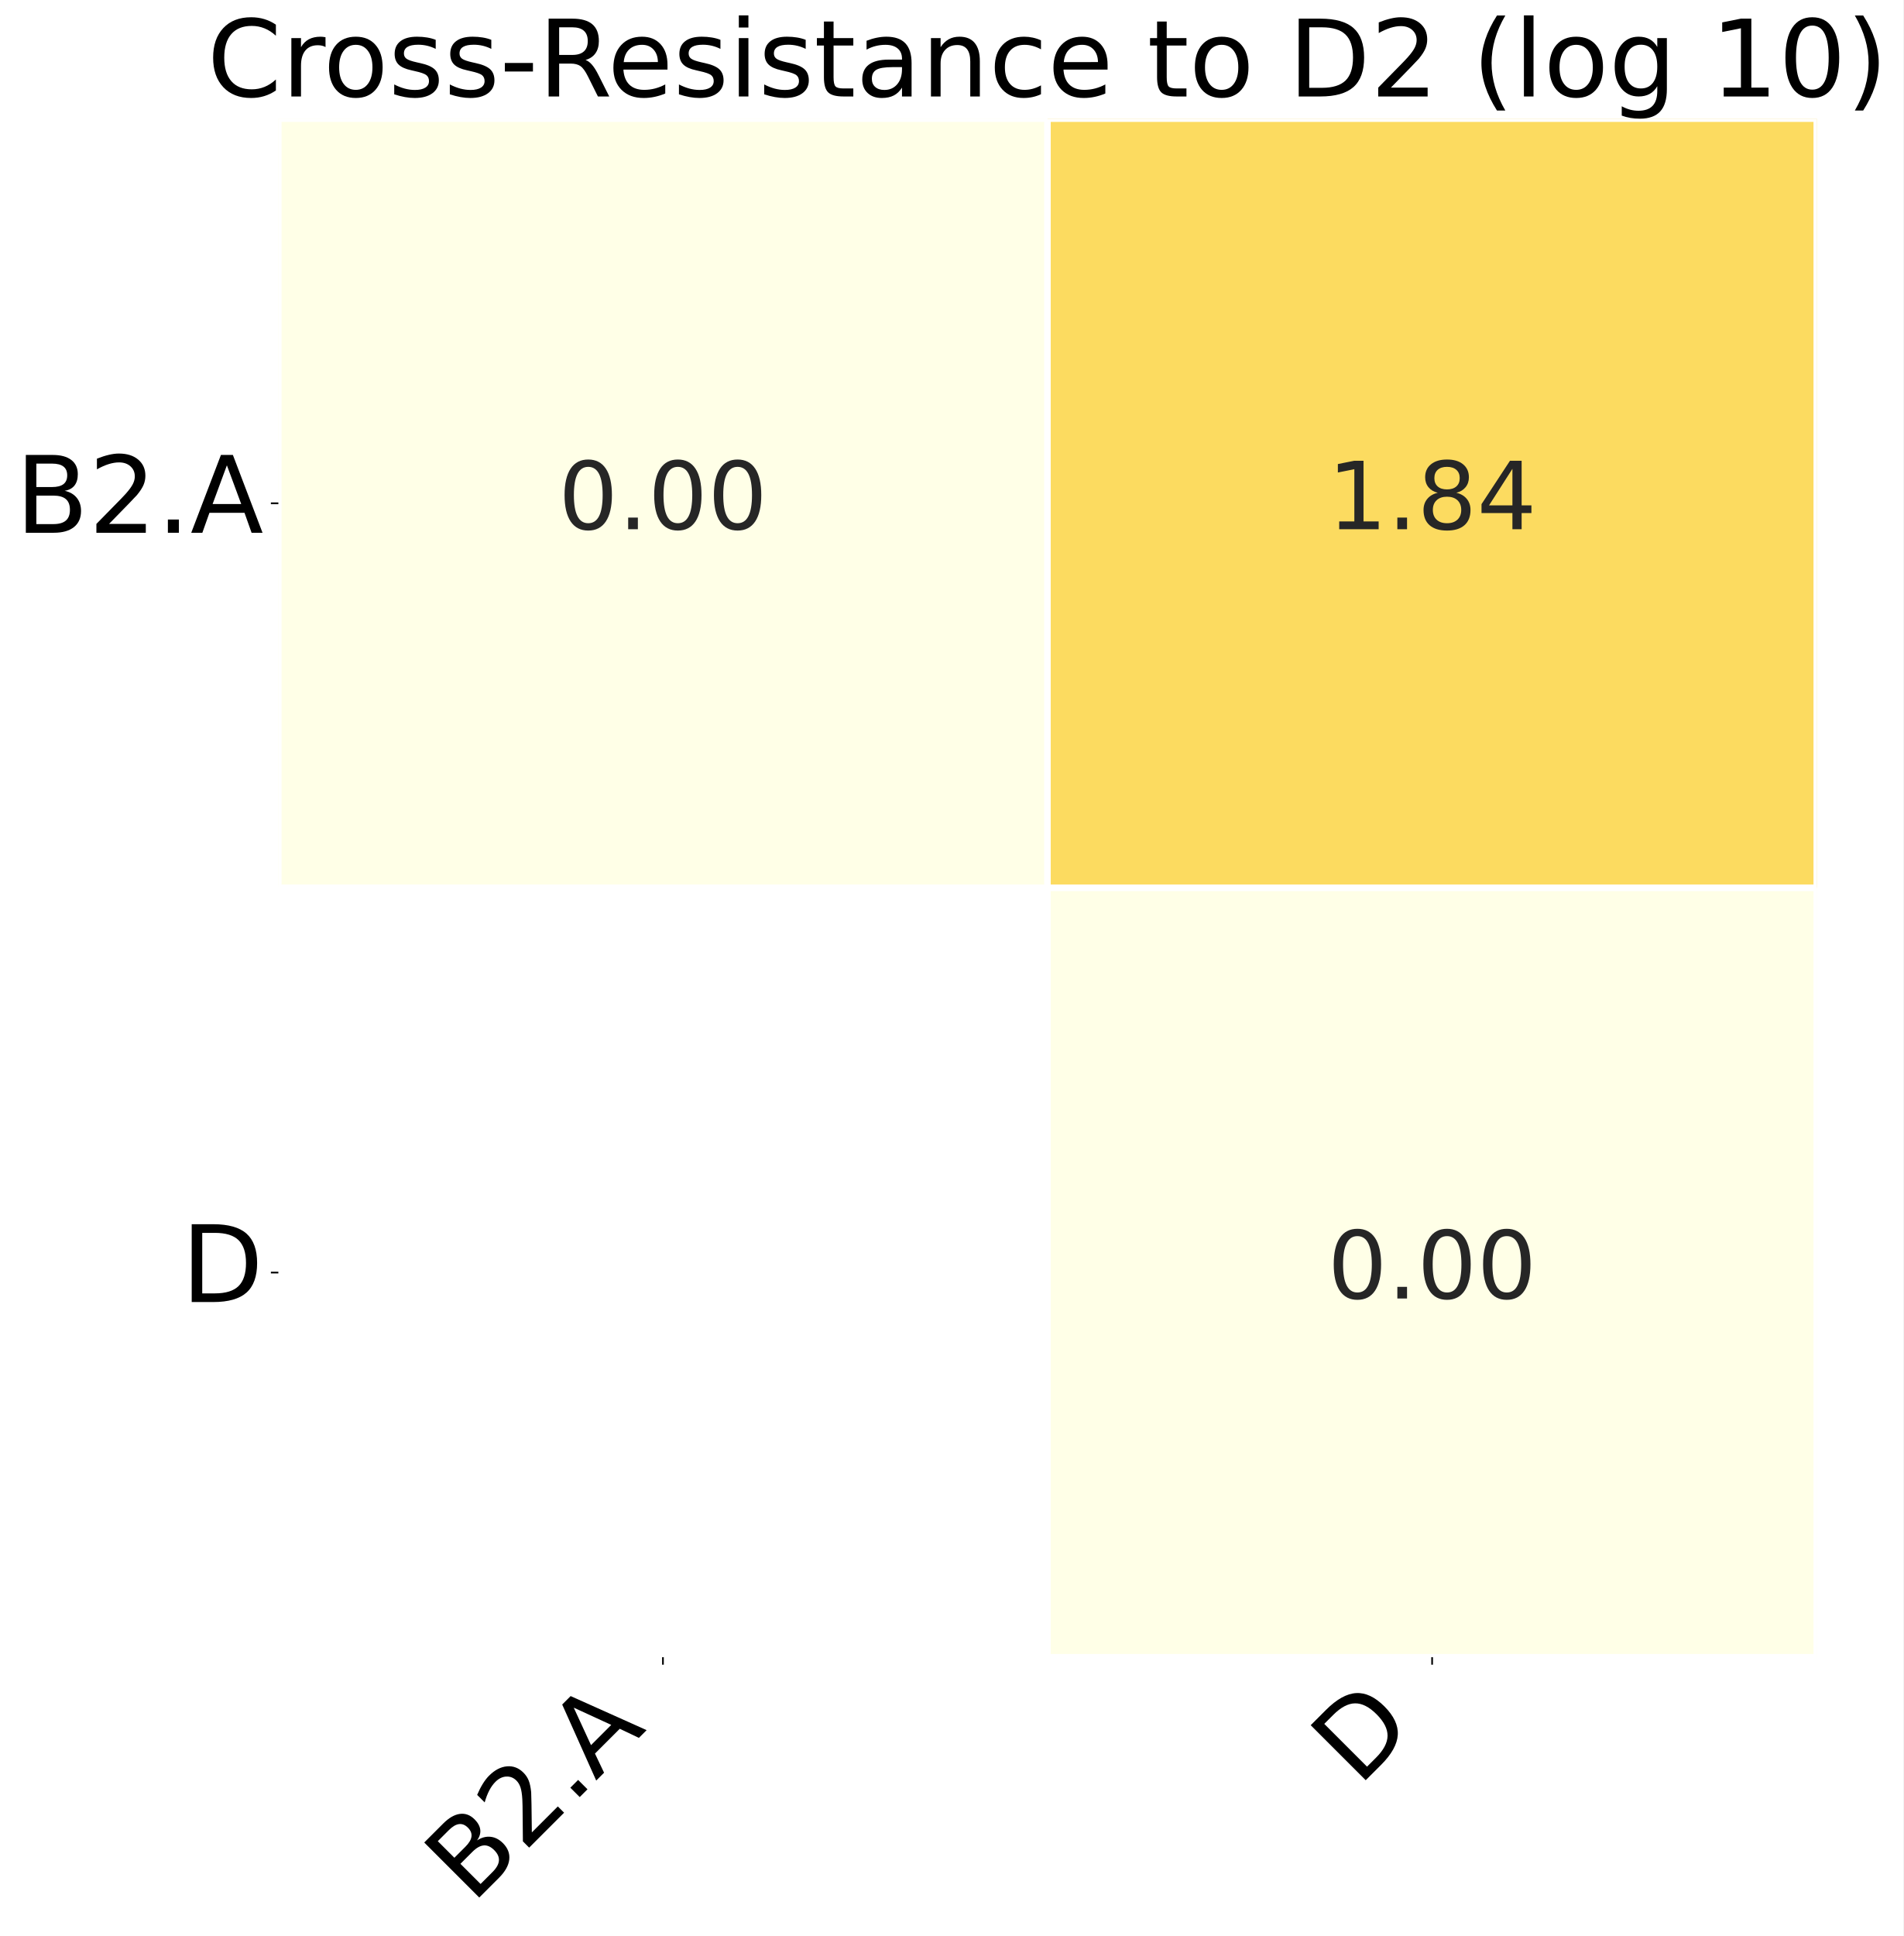
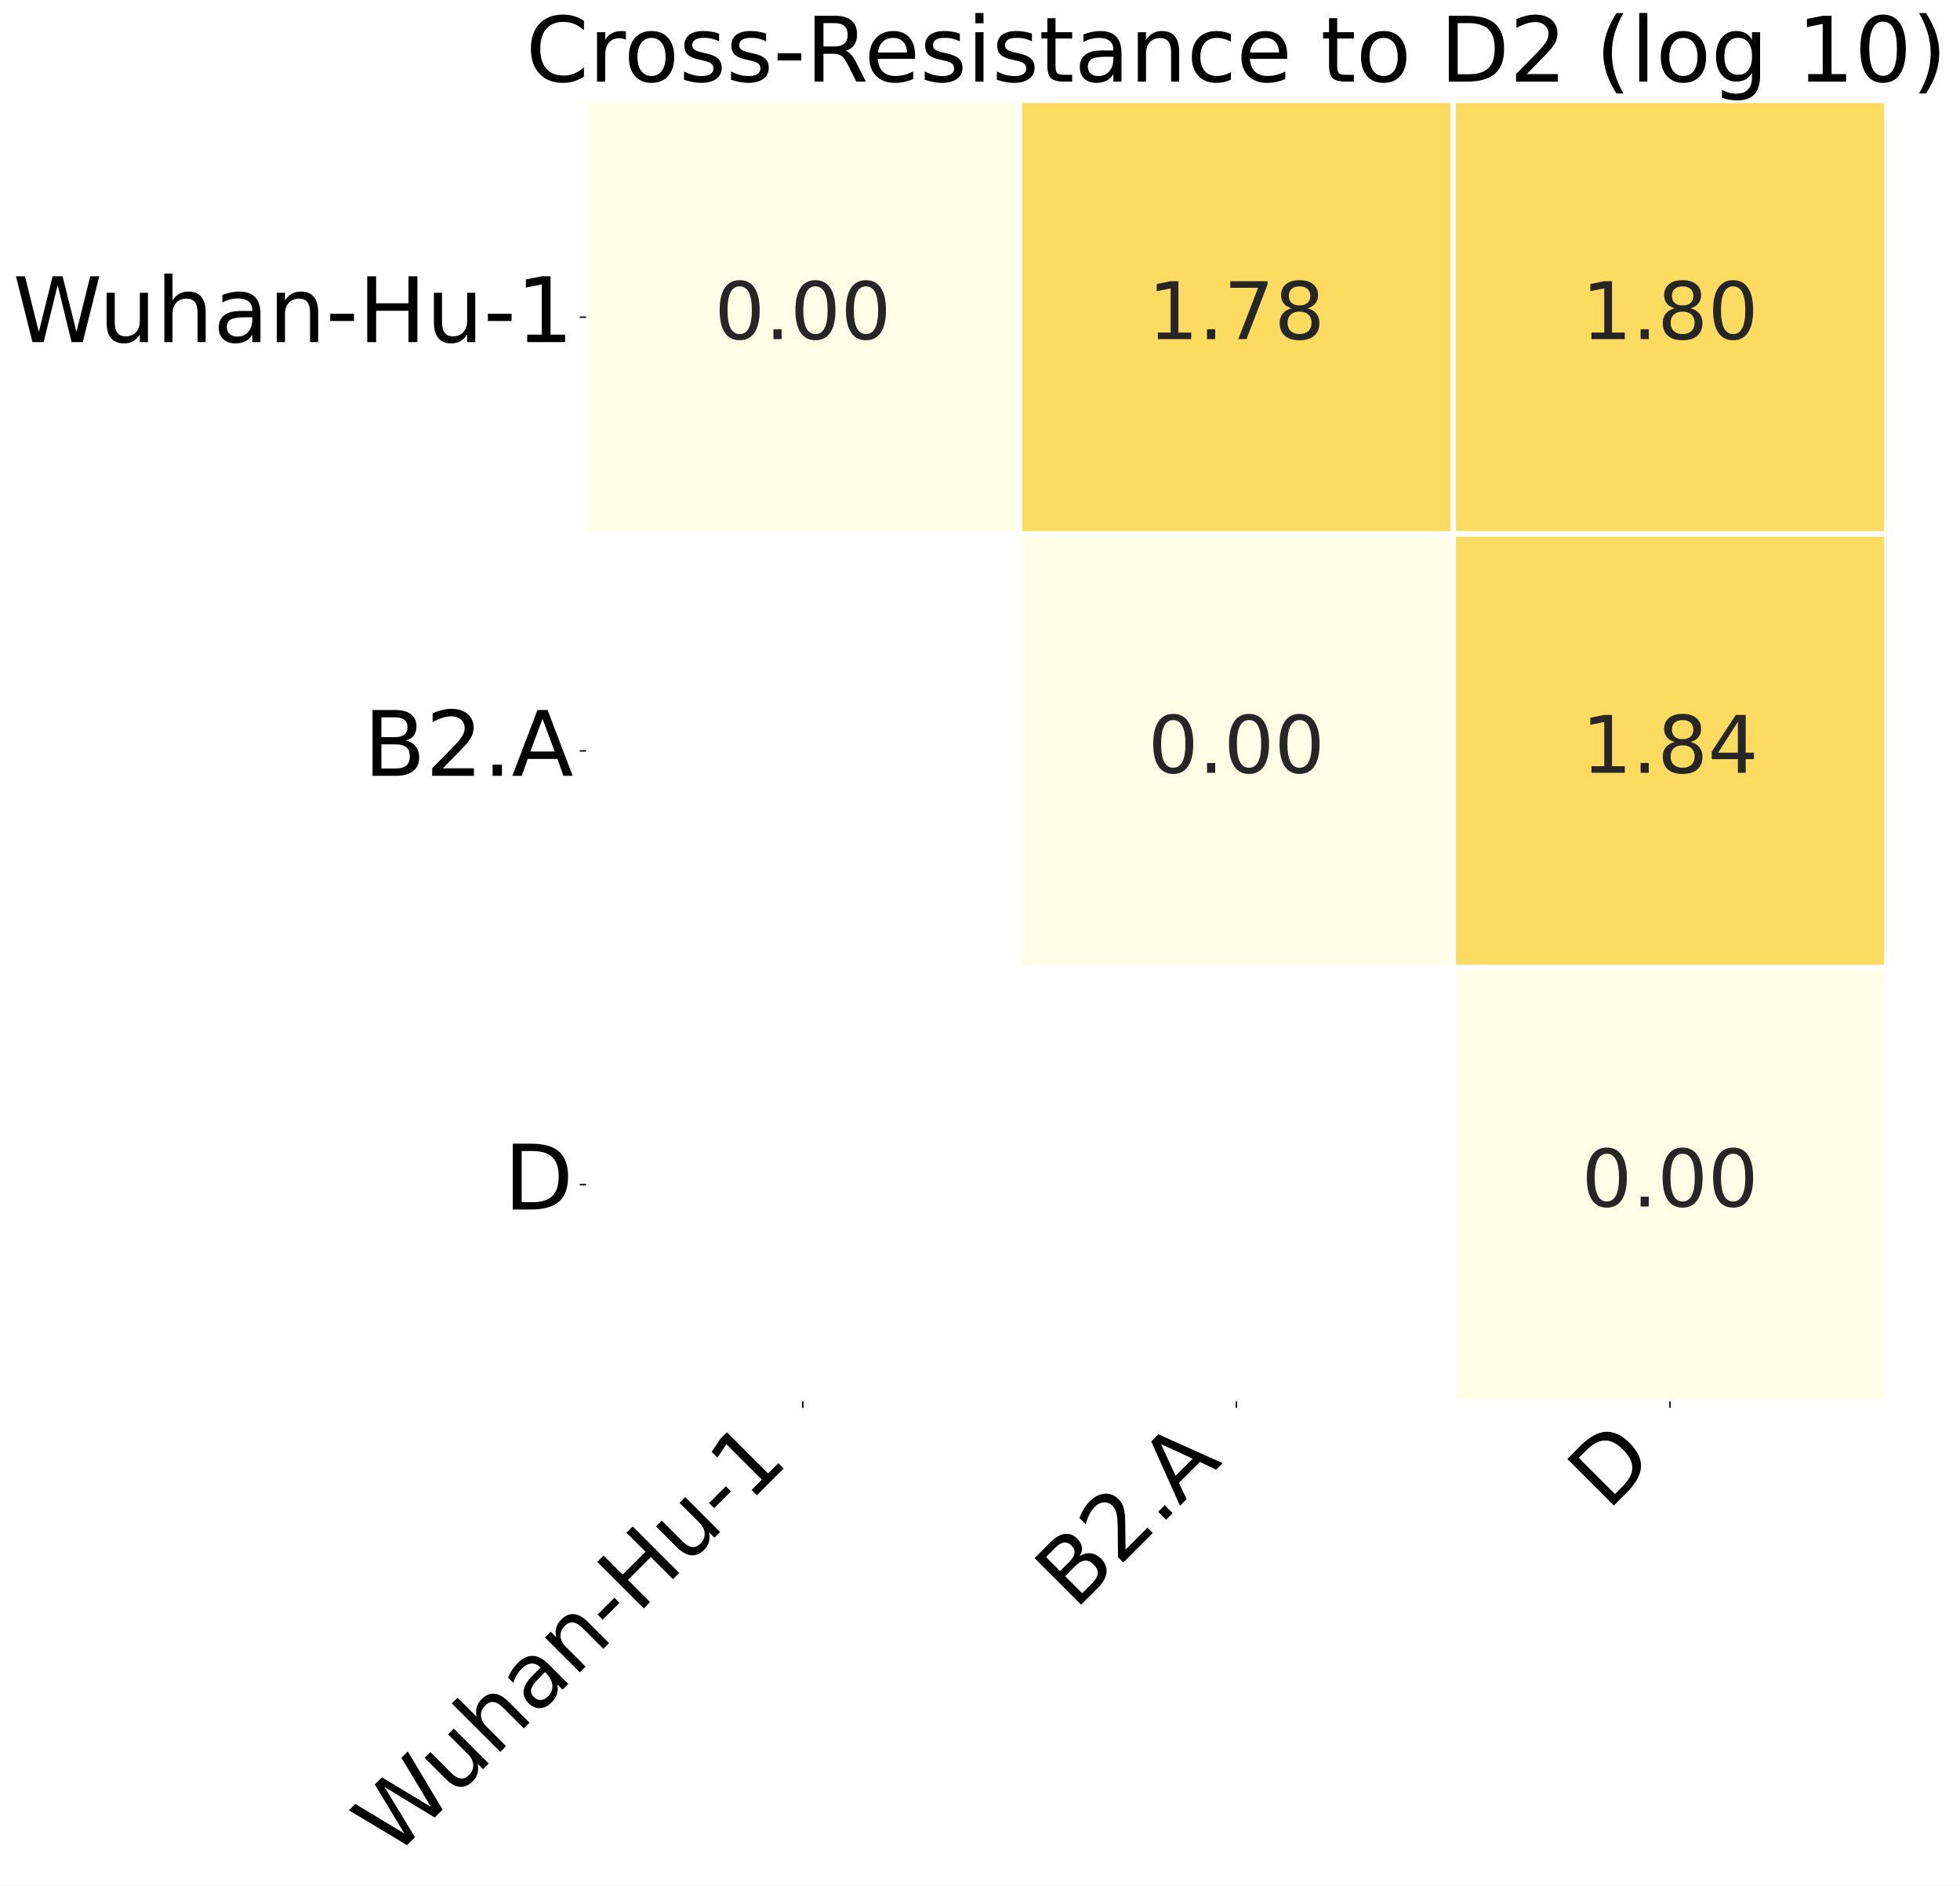
- <svg xmlns="http://www.w3.org/2000/svg" xmlns:xlink="http://www.w3.org/1999/xlink" width="891.69pt" height="906.902pt" viewBox="0 0 891.69 906.902" version="1.1">
+ <svg xmlns="http://www.w3.org/2000/svg" xmlns:xlink="http://www.w3.org/1999/xlink" width="1085.987pt" height="1044.29pt" viewBox="0 0 1085.987 1044.29" version="1.1">
  <defs>
    <style type="text/css">*{stroke-linejoin: round; stroke-linecap: butt}</style>
  </defs>
  <g id="figure_1">
    <g id="patch_1">
-       <path d="M 0 906.902  L 891.69 906.902  L 891.69 0  L 0 0  z " style="fill: #ffffff" />
+       <path d="M 0 1044.29  L 1085.987 1044.29  L 1085.987 0  L 0 0  z " style="fill: #ffffff" />
    </g>
    <g id="axes_1">
      <g id="patch_2">
-         <path d="M 130.411 776.311  L 851.131 776.311  L 851.131 55.591  L 130.411 55.591  z " style="fill: #ffffff" />
+         <path d="M 324.708 776.311  L 1045.428 776.311  L 1045.428 55.591  L 324.708 55.591  z " style="fill: #ffffff" />
      </g>
      <g id="QuadMesh_1">
-         <path d="M 130.411 55.591  L 490.771 55.591  L 490.771 415.951  L 130.411 415.951  L 130.411 55.591  " clip-path="url(#p40ff8c2190)" style="fill: #ffffe7; stroke: #ffffff; stroke-width: 3" />
-         <path d="M 490.771 55.591  L 851.131 55.591  L 851.131 415.951  L 490.771 415.951  L 490.771 55.591  " clip-path="url(#p40ff8c2190)" style="fill: #fcdb60; stroke: #ffffff; stroke-width: 3" />
-         <path d="M 130.411 415.951  L 490.771 415.951  L 490.771 776.311  L 130.411 776.311  L 130.411 415.951  " clip-path="url(#p40ff8c2190)" style="fill: none; stroke: #ffffff; stroke-width: 3" />
-         <path d="M 490.771 415.951  L 851.131 415.951  L 851.131 776.311  L 490.771 776.311  L 490.771 415.951  " clip-path="url(#p40ff8c2190)" style="fill: #ffffe7; stroke: #ffffff; stroke-width: 3" />
+         <path d="M 324.708 55.591  L 564.948 55.591  L 564.948 295.831  L 324.708 295.831  L 324.708 55.591  " clip-path="url(#pec45e0f96b)" style="fill: #ffffe7; stroke: #ffffff; stroke-width: 3" />
+         <path d="M 564.948 55.591  L 805.188 55.591  L 805.188 295.831  L 564.948 295.831  L 564.948 55.591  " clip-path="url(#pec45e0f96b)" style="fill: #fcdb60; stroke: #ffffff; stroke-width: 3" />
+         <path d="M 805.188 55.591  L 1045.428 55.591  L 1045.428 295.831  L 805.188 295.831  L 805.188 55.591  " clip-path="url(#pec45e0f96b)" style="fill: #fcdb60; stroke: #ffffff; stroke-width: 3" />
+         <path d="M 324.708 295.831  L 564.948 295.831  L 564.948 536.071  L 324.708 536.071  L 324.708 295.831  " clip-path="url(#pec45e0f96b)" style="fill: none; stroke: #ffffff; stroke-width: 3" />
+         <path d="M 564.948 295.831  L 805.188 295.831  L 805.188 536.071  L 564.948 536.071  L 564.948 295.831  " clip-path="url(#pec45e0f96b)" style="fill: #ffffe7; stroke: #ffffff; stroke-width: 3" />
+         <path d="M 805.188 295.831  L 1045.428 295.831  L 1045.428 536.071  L 805.188 536.071  L 805.188 295.831  " clip-path="url(#pec45e0f96b)" style="fill: #fcdb60; stroke: #ffffff; stroke-width: 3" />
+         <path d="M 324.708 536.071  L 564.948 536.071  L 564.948 776.311  L 324.708 776.311  L 324.708 536.071  " clip-path="url(#pec45e0f96b)" style="fill: none; stroke: #ffffff; stroke-width: 3" />
+         <path d="M 564.948 536.071  L 805.188 536.071  L 805.188 776.311  L 564.948 776.311  L 564.948 536.071  " clip-path="url(#pec45e0f96b)" style="fill: none; stroke: #ffffff; stroke-width: 3" />
+         <path d="M 805.188 536.071  L 1045.428 536.071  L 1045.428 776.311  L 805.188 776.311  L 805.188 536.071  " clip-path="url(#pec45e0f96b)" style="fill: #ffffe7; stroke: #ffffff; stroke-width: 3" />
      </g>
      <g id="matplotlib.axis_1">
        <g id="xtick_1">
          <g id="line2d_1">
            <defs>
-               <path id="m97ea901d3a" d="M 0 0  L 0 3.5  " style="stroke: #000000; stroke-width: 0.8" />
+               <path id="m0875ce56e1" d="M 0 0  L 0 3.5  " style="stroke: #000000; stroke-width: 0.8" />
            </defs>
            <g>
-               <use xlink:href="#m97ea901d3a" x="310.591" y="776.311" style="stroke: #000000; stroke-width: 0.8" />
+               <use xlink:href="#m0875ce56e1" x="444.828" y="776.311" style="stroke: #000000; stroke-width: 0.8" />
            </g>
          </g>
          <g id="text_1">
-             <g transform="translate(221.0646 892.3487) rotate(-45) scale(0.5 -0.5)">
+             <g transform="translate(217.9128 1029.737) rotate(-45) scale(0.5 -0.5)">
+               <defs>
+                 <path id="DejaVuSans-57" d="M 213 4666  L 850 4666  L 1831 722  L 2809 4666  L 3519 4666  L 4500 722  L 5478 4666  L 6119 4666  L 4947 0  L 4153 0  L 3169 4050  L 2175 0  L 1381 0  L 213 4666  z " transform="scale(0.015625)" />
+                 <path id="DejaVuSans-75" d="M 544 1381  L 544 3500  L 1119 3500  L 1119 1403  Q 1119 906 1312 657  Q 1506 409 1894 409  Q 2359 409 2629 706  Q 2900 1003 2900 1516  L 2900 3500  L 3475 3500  L 3475 0  L 2900 0  L 2900 538  Q 2691 219 2414 64  Q 2138 -91 1772 -91  Q 1169 -91 856 284  Q 544 659 544 1381  z M 1991 3584  L 1991 3584  z " transform="scale(0.015625)" />
+                 <path id="DejaVuSans-68" d="M 3513 2113  L 3513 0  L 2938 0  L 2938 2094  Q 2938 2591 2744 2837  Q 2550 3084 2163 3084  Q 1697 3084 1428 2787  Q 1159 2491 1159 1978  L 1159 0  L 581 0  L 581 4863  L 1159 4863  L 1159 2956  Q 1366 3272 1645 3428  Q 1925 3584 2291 3584  Q 2894 3584 3203 3211  Q 3513 2838 3513 2113  z " transform="scale(0.015625)" />
+                 <path id="DejaVuSans-61" d="M 2194 1759  Q 1497 1759 1228 1600  Q 959 1441 959 1056  Q 959 750 1161 570  Q 1363 391 1709 391  Q 2188 391 2477 730  Q 2766 1069 2766 1631  L 2766 1759  L 2194 1759  z M 3341 1997  L 3341 0  L 2766 0  L 2766 531  Q 2569 213 2275 61  Q 1981 -91 1556 -91  Q 1019 -91 701 211  Q 384 513 384 1019  Q 384 1609 779 1909  Q 1175 2209 1959 2209  L 2766 2209  L 2766 2266  Q 2766 2663 2505 2880  Q 2244 3097 1772 3097  Q 1472 3097 1187 3025  Q 903 2953 641 2809  L 641 3341  Q 956 3463 1253 3523  Q 1550 3584 1831 3584  Q 2591 3584 2966 3190  Q 3341 2797 3341 1997  z " transform="scale(0.015625)" />
+                 <path id="DejaVuSans-6e" d="M 3513 2113  L 3513 0  L 2938 0  L 2938 2094  Q 2938 2591 2744 2837  Q 2550 3084 2163 3084  Q 1697 3084 1428 2787  Q 1159 2491 1159 1978  L 1159 0  L 581 0  L 581 3500  L 1159 3500  L 1159 2956  Q 1366 3272 1645 3428  Q 1925 3584 2291 3584  Q 2894 3584 3203 3211  Q 3513 2838 3513 2113  z " transform="scale(0.015625)" />
+                 <path id="DejaVuSans-2d" d="M 313 2009  L 1997 2009  L 1997 1497  L 313 1497  L 313 2009  z " transform="scale(0.015625)" />
+                 <path id="DejaVuSans-48" d="M 628 4666  L 1259 4666  L 1259 2753  L 3553 2753  L 3553 4666  L 4184 4666  L 4184 0  L 3553 0  L 3553 2222  L 1259 2222  L 1259 0  L 628 0  L 628 4666  z " transform="scale(0.015625)" />
+                 <path id="DejaVuSans-31" d="M 794 531  L 1825 531  L 1825 4091  L 703 3866  L 703 4441  L 1819 4666  L 2450 4666  L 2450 531  L 3481 531  L 3481 0  L 794 0  L 794 531  z " transform="scale(0.015625)" />
+               </defs>
+               <use xlink:href="#DejaVuSans-57" />
+               <use xlink:href="#DejaVuSans-75" x="95.252" />
+               <use xlink:href="#DejaVuSans-68" x="158.631" />
+               <use xlink:href="#DejaVuSans-61" x="222.01" />
+               <use xlink:href="#DejaVuSans-6e" x="283.289" />
+               <use xlink:href="#DejaVuSans-2d" x="346.668" />
+               <use xlink:href="#DejaVuSans-48" x="382.752" />
+               <use xlink:href="#DejaVuSans-75" x="457.947" />
+               <use xlink:href="#DejaVuSans-2d" x="521.326" />
+               <use xlink:href="#DejaVuSans-31" x="557.41" />
+             </g>
+           </g>
+         </g>
+         <g id="xtick_2">
+           <g id="line2d_2">
+             <g>
+               <use xlink:href="#m0875ce56e1" x="685.068" y="776.311" style="stroke: #000000; stroke-width: 0.8" />
+             </g>
+           </g>
+           <g id="text_2">
+             <g transform="translate(595.5415 892.3487) rotate(-45) scale(0.5 -0.5)">
              <defs>
                <path id="DejaVuSans-42" d="M 1259 2228  L 1259 519  L 2272 519  Q 2781 519 3026 730  Q 3272 941 3272 1375  Q 3272 1813 3026 2020  Q 2781 2228 2272 2228  L 1259 2228  z M 1259 4147  L 1259 2741  L 2194 2741  Q 2656 2741 2882 2914  Q 3109 3088 3109 3444  Q 3109 3797 2882 3972  Q 2656 4147 2194 4147  L 1259 4147  z M 628 4666  L 2241 4666  Q 2963 4666 3353 4366  Q 3744 4066 3744 3513  Q 3744 3084 3544 2831  Q 3344 2578 2956 2516  Q 3422 2416 3680 2098  Q 3938 1781 3938 1306  Q 3938 681 3513 340  Q 3088 0 2303 0  L 628 0  L 628 4666  z " transform="scale(0.015625)" />
                <path id="DejaVuSans-32" d="M 1228 531  L 3431 531  L 3431 0  L 469 0  L 469 531  Q 828 903 1448 1529  Q 2069 2156 2228 2338  Q 2531 2678 2651 2914  Q 2772 3150 2772 3378  Q 2772 3750 2511 3984  Q 2250 4219 1831 4219  Q 1534 4219 1204 4116  Q 875 4013 500 3803  L 500 4441  Q 881 4594 1212 4672  Q 1544 4750 1819 4750  Q 2544 4750 2975 4387  Q 3406 4025 3406 3419  Q 3406 3131 3298 2873  Q 3191 2616 2906 2266  Q 2828 2175 2409 1742  Q 1991 1309 1228 531  z " transform="scale(0.015625)" />
                <path id="DejaVuSans-2e" d="M 684 794  L 1344 794  L 1344 0  L 684 0  L 684 794  z " transform="scale(0.015625)" />
                <path id="DejaVuSans-41" d="M 2188 4044  L 1331 1722  L 3047 1722  L 2188 4044  z M 1831 4666  L 2547 4666  L 4325 0  L 3669 0  L 3244 1197  L 1141 1197  L 716 0  L 50 0  L 1831 4666  z " transform="scale(0.015625)" />
              </defs>
              <use xlink:href="#DejaVuSans-42" />
              <use xlink:href="#DejaVuSans-32" x="68.604" />
              <use xlink:href="#DejaVuSans-2e" x="132.227" />
              <use xlink:href="#DejaVuSans-41" x="164.014" />
            </g>
          </g>
        </g>
-         <g id="xtick_2">
-           <g id="line2d_2">
-             <g>
-               <use xlink:href="#m97ea901d3a" x="670.951" y="776.311" style="stroke: #000000; stroke-width: 0.8" />
-             </g>
-           </g>
-           <g id="text_2">
-             <g transform="translate(636.3745 837.3988) rotate(-45) scale(0.5 -0.5)">
+         <g id="xtick_3">
+           <g id="line2d_3">
+             <g>
+               <use xlink:href="#m0875ce56e1" x="925.308" y="776.311" style="stroke: #000000; stroke-width: 0.8" />
+             </g>
+           </g>
+           <g id="text_3">
+             <g transform="translate(890.7314 837.3988) rotate(-45) scale(0.5 -0.5)">
              <defs>
                <path id="DejaVuSans-44" d="M 1259 4147  L 1259 519  L 2022 519  Q 2988 519 3436 956  Q 3884 1394 3884 2338  Q 3884 3275 3436 3711  Q 2988 4147 2022 4147  L 1259 4147  z M 628 4666  L 1925 4666  Q 3281 4666 3915 4102  Q 4550 3538 4550 2338  Q 4550 1131 3912 565  Q 3275 0 1925 0  L 628 0  L 628 4666  z " transform="scale(0.015625)" />
              </defs>
              <use xlink:href="#DejaVuSans-44" />
            </g>
          </g>
        </g>
      </g>
      <g id="matplotlib.axis_2">
        <g id="ytick_1">
-           <g id="line2d_3">
+           <g id="line2d_4">
            <defs>
-               <path id="m18f7d21230" d="M 0 0  L -3.5 0  " style="stroke: #000000; stroke-width: 0.8" />
+               <path id="m57e058f7f3" d="M 0 0  L -3.5 0  " style="stroke: #000000; stroke-width: 0.8" />
            </defs>
            <g>
-               <use xlink:href="#m18f7d21230" x="130.411" y="235.771" style="stroke: #000000; stroke-width: 0.8" />
-             </g>
-           </g>
-           <g id="text_3">
-             <g transform="translate(7.2 249.5675) scale(0.5 -0.5)">
+               <use xlink:href="#m57e058f7f3" x="324.708" y="175.711" style="stroke: #000000; stroke-width: 0.8" />
+             </g>
+           </g>
+           <g id="text_4">
+             <g transform="translate(7.2 189.5075) scale(0.5 -0.5)">
+               <use xlink:href="#DejaVuSans-57" />
+               <use xlink:href="#DejaVuSans-75" x="95.252" />
+               <use xlink:href="#DejaVuSans-68" x="158.631" />
+               <use xlink:href="#DejaVuSans-61" x="222.01" />
+               <use xlink:href="#DejaVuSans-6e" x="283.289" />
+               <use xlink:href="#DejaVuSans-2d" x="346.668" />
+               <use xlink:href="#DejaVuSans-48" x="382.752" />
+               <use xlink:href="#DejaVuSans-75" x="457.947" />
+               <use xlink:href="#DejaVuSans-2d" x="521.326" />
+               <use xlink:href="#DejaVuSans-31" x="557.41" />
+             </g>
+           </g>
+         </g>
+         <g id="ytick_2">
+           <g id="line2d_5">
+             <g>
+               <use xlink:href="#m57e058f7f3" x="324.708" y="415.951" style="stroke: #000000; stroke-width: 0.8" />
+             </g>
+           </g>
+           <g id="text_5">
+             <g transform="translate(201.4969 429.7475) scale(0.5 -0.5)">
              <use xlink:href="#DejaVuSans-42" />
              <use xlink:href="#DejaVuSans-32" x="68.604" />
              <use xlink:href="#DejaVuSans-2e" x="132.227" />
              <use xlink:href="#DejaVuSans-41" x="164.014" />
            </g>
          </g>
        </g>
-         <g id="ytick_2">
-           <g id="line2d_4">
-             <g>
-               <use xlink:href="#m18f7d21230" x="130.411" y="596.131" style="stroke: #000000; stroke-width: 0.8" />
-             </g>
-           </g>
-           <g id="text_4">
-             <g transform="translate(84.91094 609.9275) scale(0.5 -0.5)">
+         <g id="ytick_3">
+           <g id="line2d_6">
+             <g>
+               <use xlink:href="#m57e058f7f3" x="324.708" y="656.191" style="stroke: #000000; stroke-width: 0.8" />
+             </g>
+           </g>
+           <g id="text_6">
+             <g transform="translate(279.2078 669.9875) scale(0.5 -0.5)">
              <use xlink:href="#DejaVuSans-44" />
            </g>
          </g>
        </g>
      </g>
-       <g id="text_5">
-         <g style="fill: #262626" transform="translate(261.6066 247.9119) scale(0.44 -0.44)">
+       <g id="text_7">
+         <g style="fill: #262626" transform="translate(395.8434 187.8519) scale(0.44 -0.44)">
          <defs>
            <path id="DejaVuSans-30" d="M 2034 4250  Q 1547 4250 1301 3770  Q 1056 3291 1056 2328  Q 1056 1369 1301 889  Q 1547 409 2034 409  Q 2525 409 2770 889  Q 3016 1369 3016 2328  Q 3016 3291 2770 3770  Q 2525 4250 2034 4250  z M 2034 4750  Q 2819 4750 3233 4129  Q 3647 3509 3647 2328  Q 3647 1150 3233 529  Q 2819 -91 2034 -91  Q 1250 -91 836 529  Q 422 1150 422 2328  Q 422 3509 836 4129  Q 1250 4750 2034 4750  z " transform="scale(0.015625)" />
          </defs>
          <use xlink:href="#DejaVuSans-30" />
          <use xlink:href="#DejaVuSans-2e" x="63.623" />
          <use xlink:href="#DejaVuSans-30" x="95.41" />
          <use xlink:href="#DejaVuSans-30" x="159.033" />
        </g>
      </g>
-       <g id="text_6">
-         <g style="fill: #262626" transform="translate(621.9666 247.9119) scale(0.44 -0.44)">
-           <defs>
-             <path id="DejaVuSans-31" d="M 794 531  L 1825 531  L 1825 4091  L 703 3866  L 703 4441  L 1819 4666  L 2450 4666  L 2450 531  L 3481 531  L 3481 0  L 794 0  L 794 531  z " transform="scale(0.015625)" />
+       <g id="text_8">
+         <g style="fill: #262626" transform="translate(636.0834 187.8519) scale(0.44 -0.44)">
+           <defs>
+             <path id="DejaVuSans-37" d="M 525 4666  L 3525 4666  L 3525 4397  L 1831 0  L 1172 0  L 2766 4134  L 525 4134  L 525 4666  z " transform="scale(0.015625)" />
            <path id="DejaVuSans-38" d="M 2034 2216  Q 1584 2216 1326 1975  Q 1069 1734 1069 1313  Q 1069 891 1326 650  Q 1584 409 2034 409  Q 2484 409 2743 651  Q 3003 894 3003 1313  Q 3003 1734 2745 1975  Q 2488 2216 2034 2216  z M 1403 2484  Q 997 2584 770 2862  Q 544 3141 544 3541  Q 544 4100 942 4425  Q 1341 4750 2034 4750  Q 2731 4750 3128 4425  Q 3525 4100 3525 3541  Q 3525 3141 3298 2862  Q 3072 2584 2669 2484  Q 3125 2378 3379 2068  Q 3634 1759 3634 1313  Q 3634 634 3220 271  Q 2806 -91 2034 -91  Q 1263 -91 848 271  Q 434 634 434 1313  Q 434 1759 690 2068  Q 947 2378 1403 2484  z M 1172 3481  Q 1172 3119 1398 2916  Q 1625 2713 2034 2713  Q 2441 2713 2670 2916  Q 2900 3119 2900 3481  Q 2900 3844 2670 4047  Q 2441 4250 2034 4250  Q 1625 4250 1398 4047  Q 1172 3844 1172 3481  z " transform="scale(0.015625)" />
+           </defs>
+           <use xlink:href="#DejaVuSans-31" />
+           <use xlink:href="#DejaVuSans-2e" x="63.623" />
+           <use xlink:href="#DejaVuSans-37" x="95.41" />
+           <use xlink:href="#DejaVuSans-38" x="159.033" />
+         </g>
+       </g>
+       <g id="text_9">
+         <g style="fill: #262626" transform="translate(876.3234 187.8519) scale(0.44 -0.44)">
+           <use xlink:href="#DejaVuSans-31" />
+           <use xlink:href="#DejaVuSans-2e" x="63.623" />
+           <use xlink:href="#DejaVuSans-38" x="95.41" />
+           <use xlink:href="#DejaVuSans-30" x="159.033" />
+         </g>
+       </g>
+       <g id="text_10">
+         <g style="fill: #262626" transform="translate(636.0834 428.0919) scale(0.44 -0.44)">
+           <use xlink:href="#DejaVuSans-30" />
+           <use xlink:href="#DejaVuSans-2e" x="63.623" />
+           <use xlink:href="#DejaVuSans-30" x="95.41" />
+           <use xlink:href="#DejaVuSans-30" x="159.033" />
+         </g>
+       </g>
+       <g id="text_11">
+         <g style="fill: #262626" transform="translate(876.3234 428.0919) scale(0.44 -0.44)">
+           <defs>
            <path id="DejaVuSans-34" d="M 2419 4116  L 825 1625  L 2419 1625  L 2419 4116  z M 2253 4666  L 3047 4666  L 3047 1625  L 3713 1625  L 3713 1100  L 3047 1100  L 3047 0  L 2419 0  L 2419 1100  L 313 1100  L 313 1709  L 2253 4666  z " transform="scale(0.015625)" />
          </defs>
          <use xlink:href="#DejaVuSans-31" />
          <use xlink:href="#DejaVuSans-2e" x="63.623" />
          <use xlink:href="#DejaVuSans-38" x="95.41" />
          <use xlink:href="#DejaVuSans-34" x="159.033" />
        </g>
      </g>
-       <g id="text_7">
-         <g style="fill: #262626" transform="translate(621.9666 608.2719) scale(0.44 -0.44)">
+       <g id="text_12">
+         <g style="fill: #262626" transform="translate(876.3234 668.3319) scale(0.44 -0.44)">
          <use xlink:href="#DejaVuSans-30" />
          <use xlink:href="#DejaVuSans-2e" x="63.623" />
          <use xlink:href="#DejaVuSans-30" x="95.41" />
          <use xlink:href="#DejaVuSans-30" x="159.033" />
        </g>
      </g>
-       <g id="text_8">
-         <g transform="translate(97.05219 45.19219) scale(0.5 -0.5)">
+       <g id="text_13">
+         <g transform="translate(291.3491 45.19219) scale(0.5 -0.5)">
          <defs>
            <path id="DejaVuSans-43" d="M 4122 4306  L 4122 3641  Q 3803 3938 3442 4084  Q 3081 4231 2675 4231  Q 1875 4231 1450 3742  Q 1025 3253 1025 2328  Q 1025 1406 1450 917  Q 1875 428 2675 428  Q 3081 428 3442 575  Q 3803 722 4122 1019  L 4122 359  Q 3791 134 3420 21  Q 3050 -91 2638 -91  Q 1578 -91 968 557  Q 359 1206 359 2328  Q 359 3453 968 4101  Q 1578 4750 2638 4750  Q 3056 4750 3426 4639  Q 3797 4528 4122 4306  z " transform="scale(0.015625)" />
            <path id="DejaVuSans-72" d="M 2631 2963  Q 2534 3019 2420 3045  Q 2306 3072 2169 3072  Q 1681 3072 1420 2755  Q 1159 2438 1159 1844  L 1159 0  L 581 0  L 581 3500  L 1159 3500  L 1159 2956  Q 1341 3275 1631 3429  Q 1922 3584 2338 3584  Q 2397 3584 2469 3576  Q 2541 3569 2628 3553  L 2631 2963  z " transform="scale(0.015625)" />
            <path id="DejaVuSans-6f" d="M 1959 3097  Q 1497 3097 1228 2736  Q 959 2375 959 1747  Q 959 1119 1226 758  Q 1494 397 1959 397  Q 2419 397 2687 759  Q 2956 1122 2956 1747  Q 2956 2369 2687 2733  Q 2419 3097 1959 3097  z M 1959 3584  Q 2709 3584 3137 3096  Q 3566 2609 3566 1747  Q 3566 888 3137 398  Q 2709 -91 1959 -91  Q 1206 -91 779 398  Q 353 888 353 1747  Q 353 2609 779 3096  Q 1206 3584 1959 3584  z " transform="scale(0.015625)" />
            <path id="DejaVuSans-73" d="M 2834 3397  L 2834 2853  Q 2591 2978 2328 3040  Q 2066 3103 1784 3103  Q 1356 3103 1142 2972  Q 928 2841 928 2578  Q 928 2378 1081 2264  Q 1234 2150 1697 2047  L 1894 2003  Q 2506 1872 2764 1633  Q 3022 1394 3022 966  Q 3022 478 2636 193  Q 2250 -91 1575 -91  Q 1294 -91 989 -36  Q 684 19 347 128  L 347 722  Q 666 556 975 473  Q 1284 391 1588 391  Q 1994 391 2212 530  Q 2431 669 2431 922  Q 2431 1156 2273 1281  Q 2116 1406 1581 1522  L 1381 1569  Q 847 1681 609 1914  Q 372 2147 372 2553  Q 372 3047 722 3315  Q 1072 3584 1716 3584  Q 2034 3584 2315 3537  Q 2597 3491 2834 3397  z " transform="scale(0.015625)" />
-             <path id="DejaVuSans-2d" d="M 313 2009  L 1997 2009  L 1997 1497  L 313 1497  L 313 2009  z " transform="scale(0.015625)" />
            <path id="DejaVuSans-52" d="M 2841 2188  Q 3044 2119 3236 1894  Q 3428 1669 3622 1275  L 4263 0  L 3584 0  L 2988 1197  Q 2756 1666 2539 1819  Q 2322 1972 1947 1972  L 1259 1972  L 1259 0  L 628 0  L 628 4666  L 2053 4666  Q 2853 4666 3247 4331  Q 3641 3997 3641 3322  Q 3641 2881 3436 2590  Q 3231 2300 2841 2188  z M 1259 4147  L 1259 2491  L 2053 2491  Q 2509 2491 2742 2702  Q 2975 2913 2975 3322  Q 2975 3731 2742 3939  Q 2509 4147 2053 4147  L 1259 4147  z " transform="scale(0.015625)" />
            <path id="DejaVuSans-65" d="M 3597 1894  L 3597 1613  L 953 1613  Q 991 1019 1311 708  Q 1631 397 2203 397  Q 2534 397 2845 478  Q 3156 559 3463 722  L 3463 178  Q 3153 47 2828 -22  Q 2503 -91 2169 -91  Q 1331 -91 842 396  Q 353 884 353 1716  Q 353 2575 817 3079  Q 1281 3584 2069 3584  Q 2775 3584 3186 3129  Q 3597 2675 3597 1894  z M 3022 2063  Q 3016 2534 2758 2815  Q 2500 3097 2075 3097  Q 1594 3097 1305 2825  Q 1016 2553 972 2059  L 3022 2063  z " transform="scale(0.015625)" />
            <path id="DejaVuSans-69" d="M 603 3500  L 1178 3500  L 1178 0  L 603 0  L 603 3500  z M 603 4863  L 1178 4863  L 1178 4134  L 603 4134  L 603 4863  z " transform="scale(0.015625)" />
            <path id="DejaVuSans-74" d="M 1172 4494  L 1172 3500  L 2356 3500  L 2356 3053  L 1172 3053  L 1172 1153  Q 1172 725 1289 603  Q 1406 481 1766 481  L 2356 481  L 2356 0  L 1766 0  Q 1100 0 847 248  Q 594 497 594 1153  L 594 3053  L 172 3053  L 172 3500  L 594 3500  L 594 4494  L 1172 4494  z " transform="scale(0.015625)" />
-             <path id="DejaVuSans-61" d="M 2194 1759  Q 1497 1759 1228 1600  Q 959 1441 959 1056  Q 959 750 1161 570  Q 1363 391 1709 391  Q 2188 391 2477 730  Q 2766 1069 2766 1631  L 2766 1759  L 2194 1759  z M 3341 1997  L 3341 0  L 2766 0  L 2766 531  Q 2569 213 2275 61  Q 1981 -91 1556 -91  Q 1019 -91 701 211  Q 384 513 384 1019  Q 384 1609 779 1909  Q 1175 2209 1959 2209  L 2766 2209  L 2766 2266  Q 2766 2663 2505 2880  Q 2244 3097 1772 3097  Q 1472 3097 1187 3025  Q 903 2953 641 2809  L 641 3341  Q 956 3463 1253 3523  Q 1550 3584 1831 3584  Q 2591 3584 2966 3190  Q 3341 2797 3341 1997  z " transform="scale(0.015625)" />
-             <path id="DejaVuSans-6e" d="M 3513 2113  L 3513 0  L 2938 0  L 2938 2094  Q 2938 2591 2744 2837  Q 2550 3084 2163 3084  Q 1697 3084 1428 2787  Q 1159 2491 1159 1978  L 1159 0  L 581 0  L 581 3500  L 1159 3500  L 1159 2956  Q 1366 3272 1645 3428  Q 1925 3584 2291 3584  Q 2894 3584 3203 3211  Q 3513 2838 3513 2113  z " transform="scale(0.015625)" />
            <path id="DejaVuSans-63" d="M 3122 3366  L 3122 2828  Q 2878 2963 2633 3030  Q 2388 3097 2138 3097  Q 1578 3097 1268 2742  Q 959 2388 959 1747  Q 959 1106 1268 751  Q 1578 397 2138 397  Q 2388 397 2633 464  Q 2878 531 3122 666  L 3122 134  Q 2881 22 2623 -34  Q 2366 -91 2075 -91  Q 1284 -91 818 406  Q 353 903 353 1747  Q 353 2603 823 3093  Q 1294 3584 2113 3584  Q 2378 3584 2631 3529  Q 2884 3475 3122 3366  z " transform="scale(0.015625)" />
            <path id="DejaVuSans-20" transform="scale(0.015625)" />
            <path id="DejaVuSans-28" d="M 1984 4856  Q 1566 4138 1362 3434  Q 1159 2731 1159 2009  Q 1159 1288 1364 580  Q 1569 -128 1984 -844  L 1484 -844  Q 1016 -109 783 600  Q 550 1309 550 2009  Q 550 2706 781 3412  Q 1013 4119 1484 4856  L 1984 4856  z " transform="scale(0.015625)" />
            <path id="DejaVuSans-6c" d="M 603 4863  L 1178 4863  L 1178 0  L 603 0  L 603 4863  z " transform="scale(0.015625)" />
            <path id="DejaVuSans-67" d="M 2906 1791  Q 2906 2416 2648 2759  Q 2391 3103 1925 3103  Q 1463 3103 1205 2759  Q 947 2416 947 1791  Q 947 1169 1205 825  Q 1463 481 1925 481  Q 2391 481 2648 825  Q 2906 1169 2906 1791  z M 3481 434  Q 3481 -459 3084 -895  Q 2688 -1331 1869 -1331  Q 1566 -1331 1297 -1286  Q 1028 -1241 775 -1147  L 775 -588  Q 1028 -725 1275 -790  Q 1522 -856 1778 -856  Q 2344 -856 2625 -561  Q 2906 -266 2906 331  L 2906 616  Q 2728 306 2450 153  Q 2172 0 1784 0  Q 1141 0 747 490  Q 353 981 353 1791  Q 353 2603 747 3093  Q 1141 3584 1784 3584  Q 2172 3584 2450 3431  Q 2728 3278 2906 2969  L 2906 3500  L 3481 3500  L 3481 434  z " transform="scale(0.015625)" />
            <path id="DejaVuSans-29" d="M 513 4856  L 1013 4856  Q 1481 4119 1714 3412  Q 1947 2706 1947 2009  Q 1947 1309 1714 600  Q 1481 -109 1013 -844  L 513 -844  Q 928 -128 1133 580  Q 1338 1288 1338 2009  Q 1338 2731 1133 3434  Q 928 4138 513 4856  z " transform="scale(0.015625)" />
          </defs>
          <use xlink:href="#DejaVuSans-43" />
          <use xlink:href="#DejaVuSans-72" x="69.824" />
          <use xlink:href="#DejaVuSans-6f" x="108.688" />
          <use xlink:href="#DejaVuSans-73" x="169.869" />
          <use xlink:href="#DejaVuSans-73" x="221.969" />
          <use xlink:href="#DejaVuSans-2d" x="274.068" />
          <use xlink:href="#DejaVuSans-52" x="310.152" />
          <use xlink:href="#DejaVuSans-65" x="375.135" />
          <use xlink:href="#DejaVuSans-73" x="436.658" />
          <use xlink:href="#DejaVuSans-69" x="488.758" />
          <use xlink:href="#DejaVuSans-73" x="516.541" />
          <use xlink:href="#DejaVuSans-74" x="568.641" />
          <use xlink:href="#DejaVuSans-61" x="607.85" />
          <use xlink:href="#DejaVuSans-6e" x="669.129" />
          <use xlink:href="#DejaVuSans-63" x="732.508" />
          <use xlink:href="#DejaVuSans-65" x="787.488" />
          <use xlink:href="#DejaVuSans-20" x="849.012" />
          <use xlink:href="#DejaVuSans-74" x="880.799" />
          <use xlink:href="#DejaVuSans-6f" x="920.008" />
          <use xlink:href="#DejaVuSans-20" x="981.189" />
          <use xlink:href="#DejaVuSans-44" x="1012.977" />
          <use xlink:href="#DejaVuSans-32" x="1089.979" />
          <use xlink:href="#DejaVuSans-20" x="1153.602" />
          <use xlink:href="#DejaVuSans-28" x="1185.389" />
          <use xlink:href="#DejaVuSans-6c" x="1224.402" />
          <use xlink:href="#DejaVuSans-6f" x="1252.186" />
          <use xlink:href="#DejaVuSans-67" x="1313.367" />
          <use xlink:href="#DejaVuSans-20" x="1376.844" />
          <use xlink:href="#DejaVuSans-31" x="1408.631" />
          <use xlink:href="#DejaVuSans-30" x="1472.254" />
          <use xlink:href="#DejaVuSans-29" x="1535.877" />
        </g>
      </g>
    </g>
  </g>
  <defs>
-     <clipPath id="p40ff8c2190">
-       <rect x="130.411" y="55.591" width="720.72" height="720.72" />
+     <clipPath id="pec45e0f96b">
+       <rect x="324.708" y="55.591" width="720.72" height="720.72" />
    </clipPath>
  </defs>
</svg>
